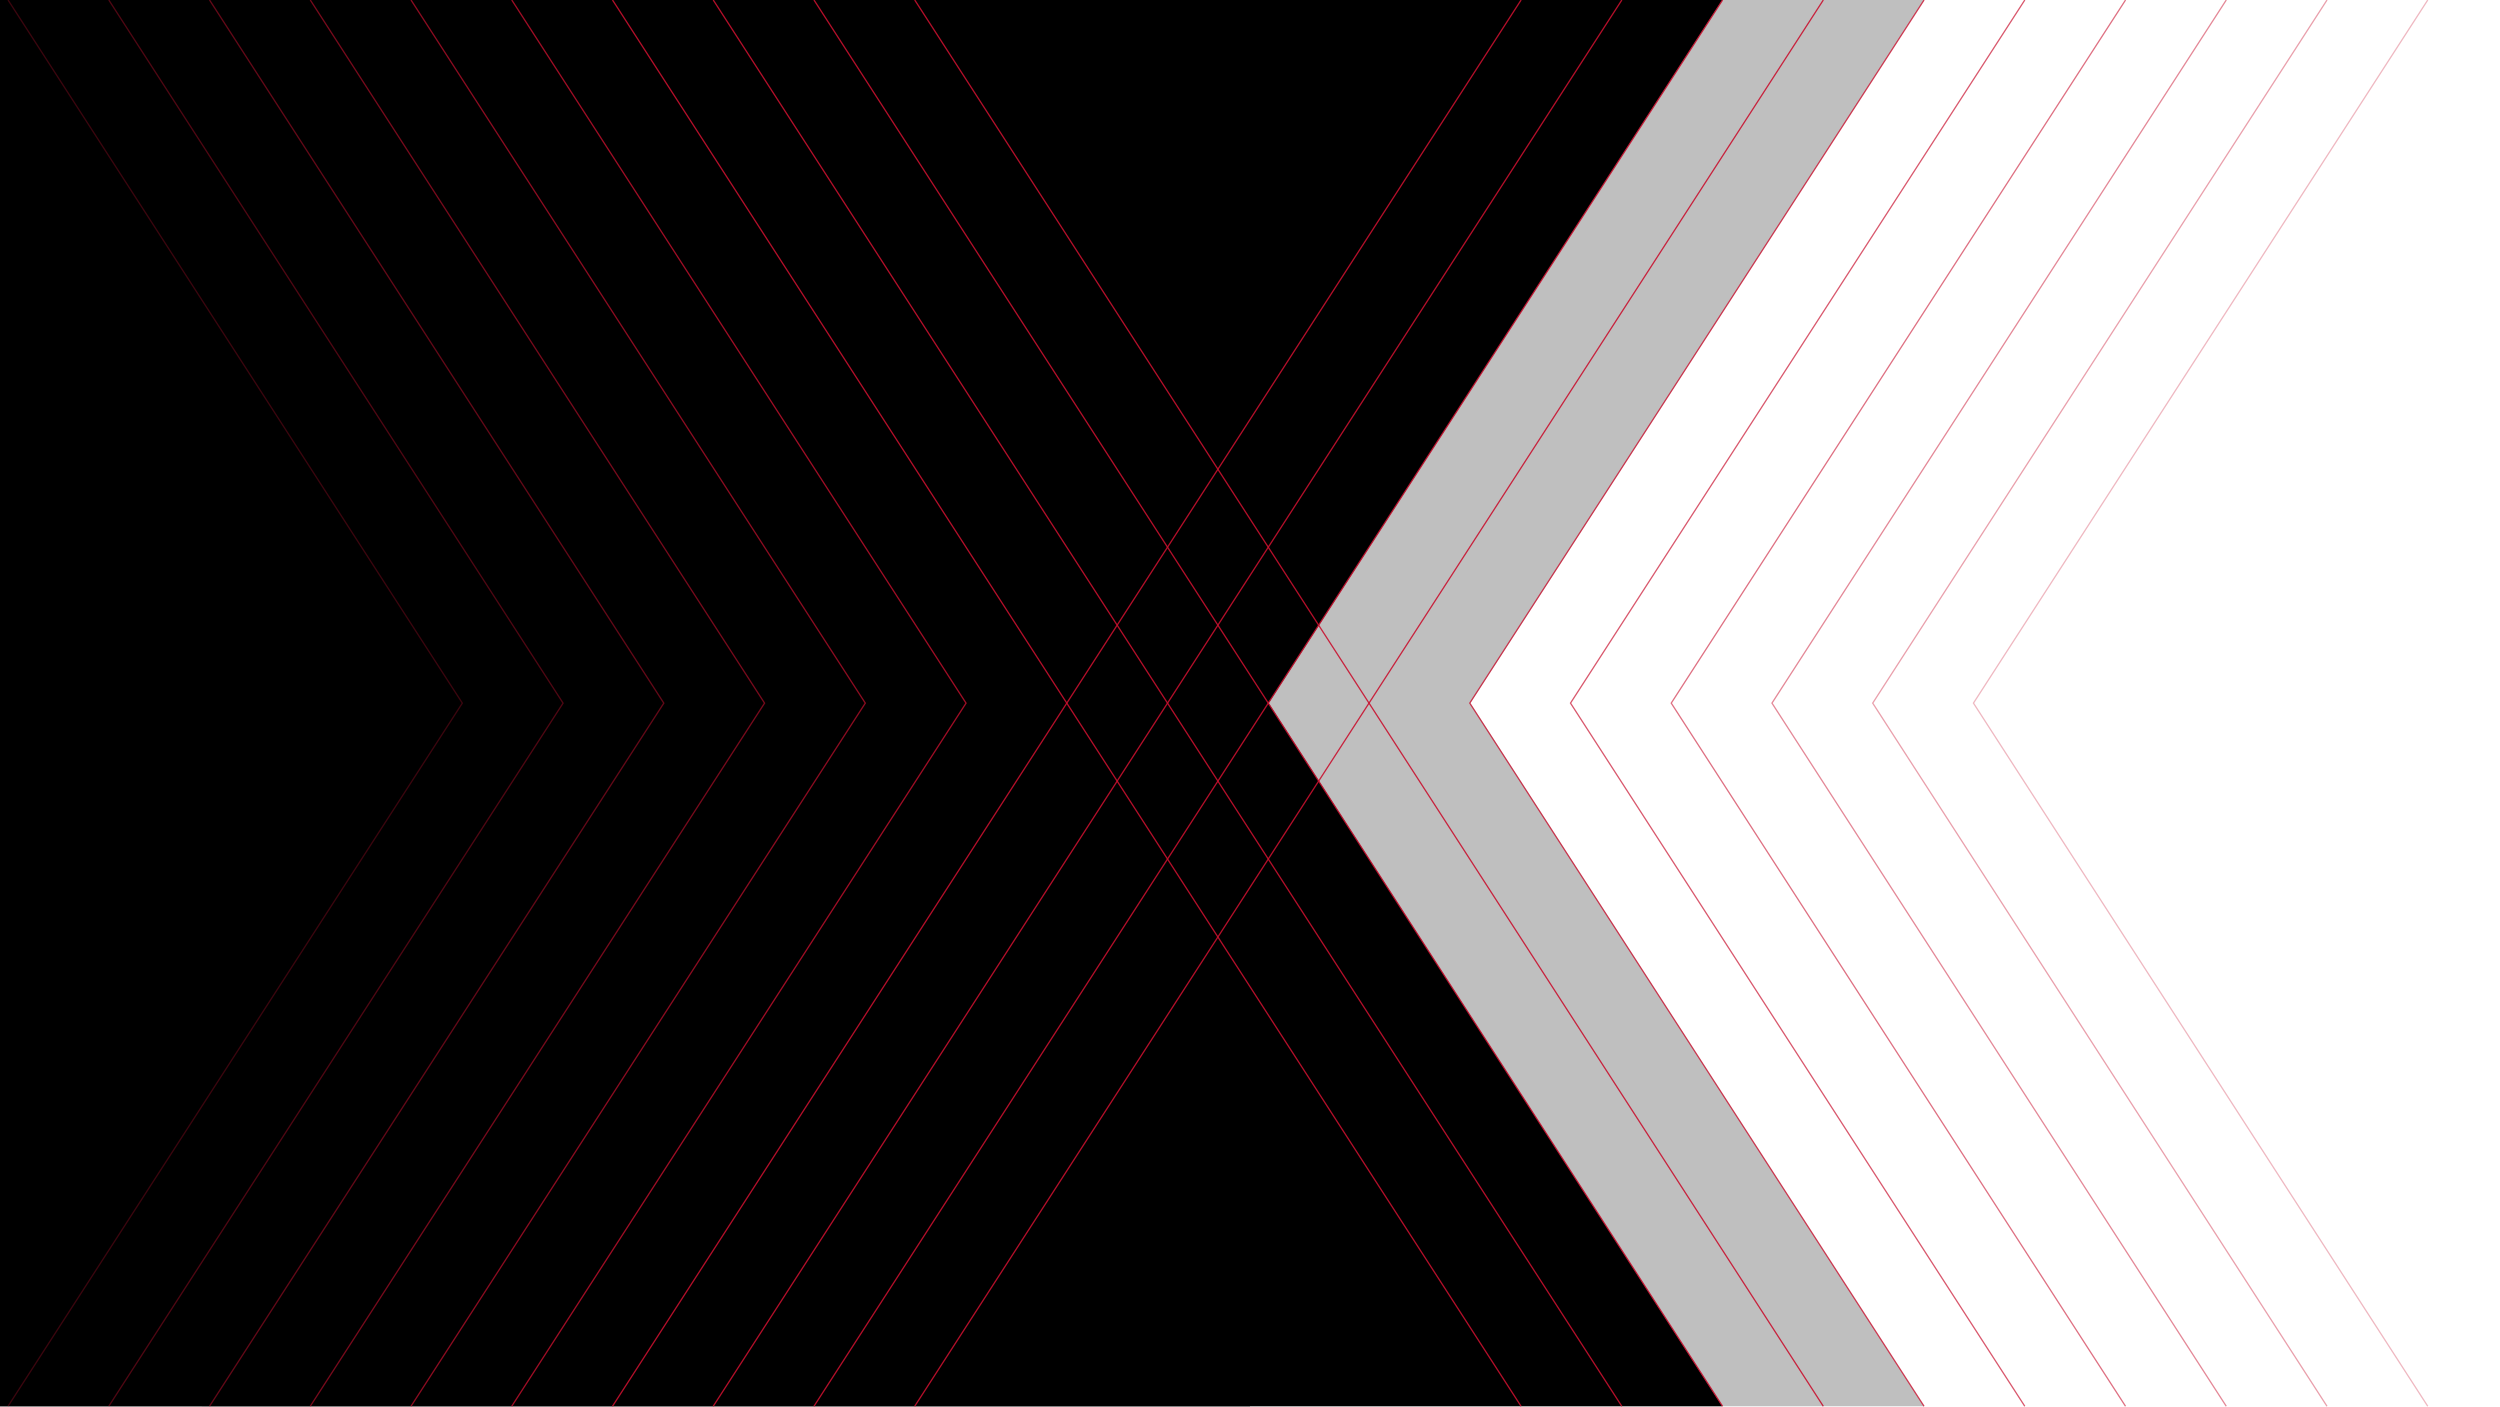
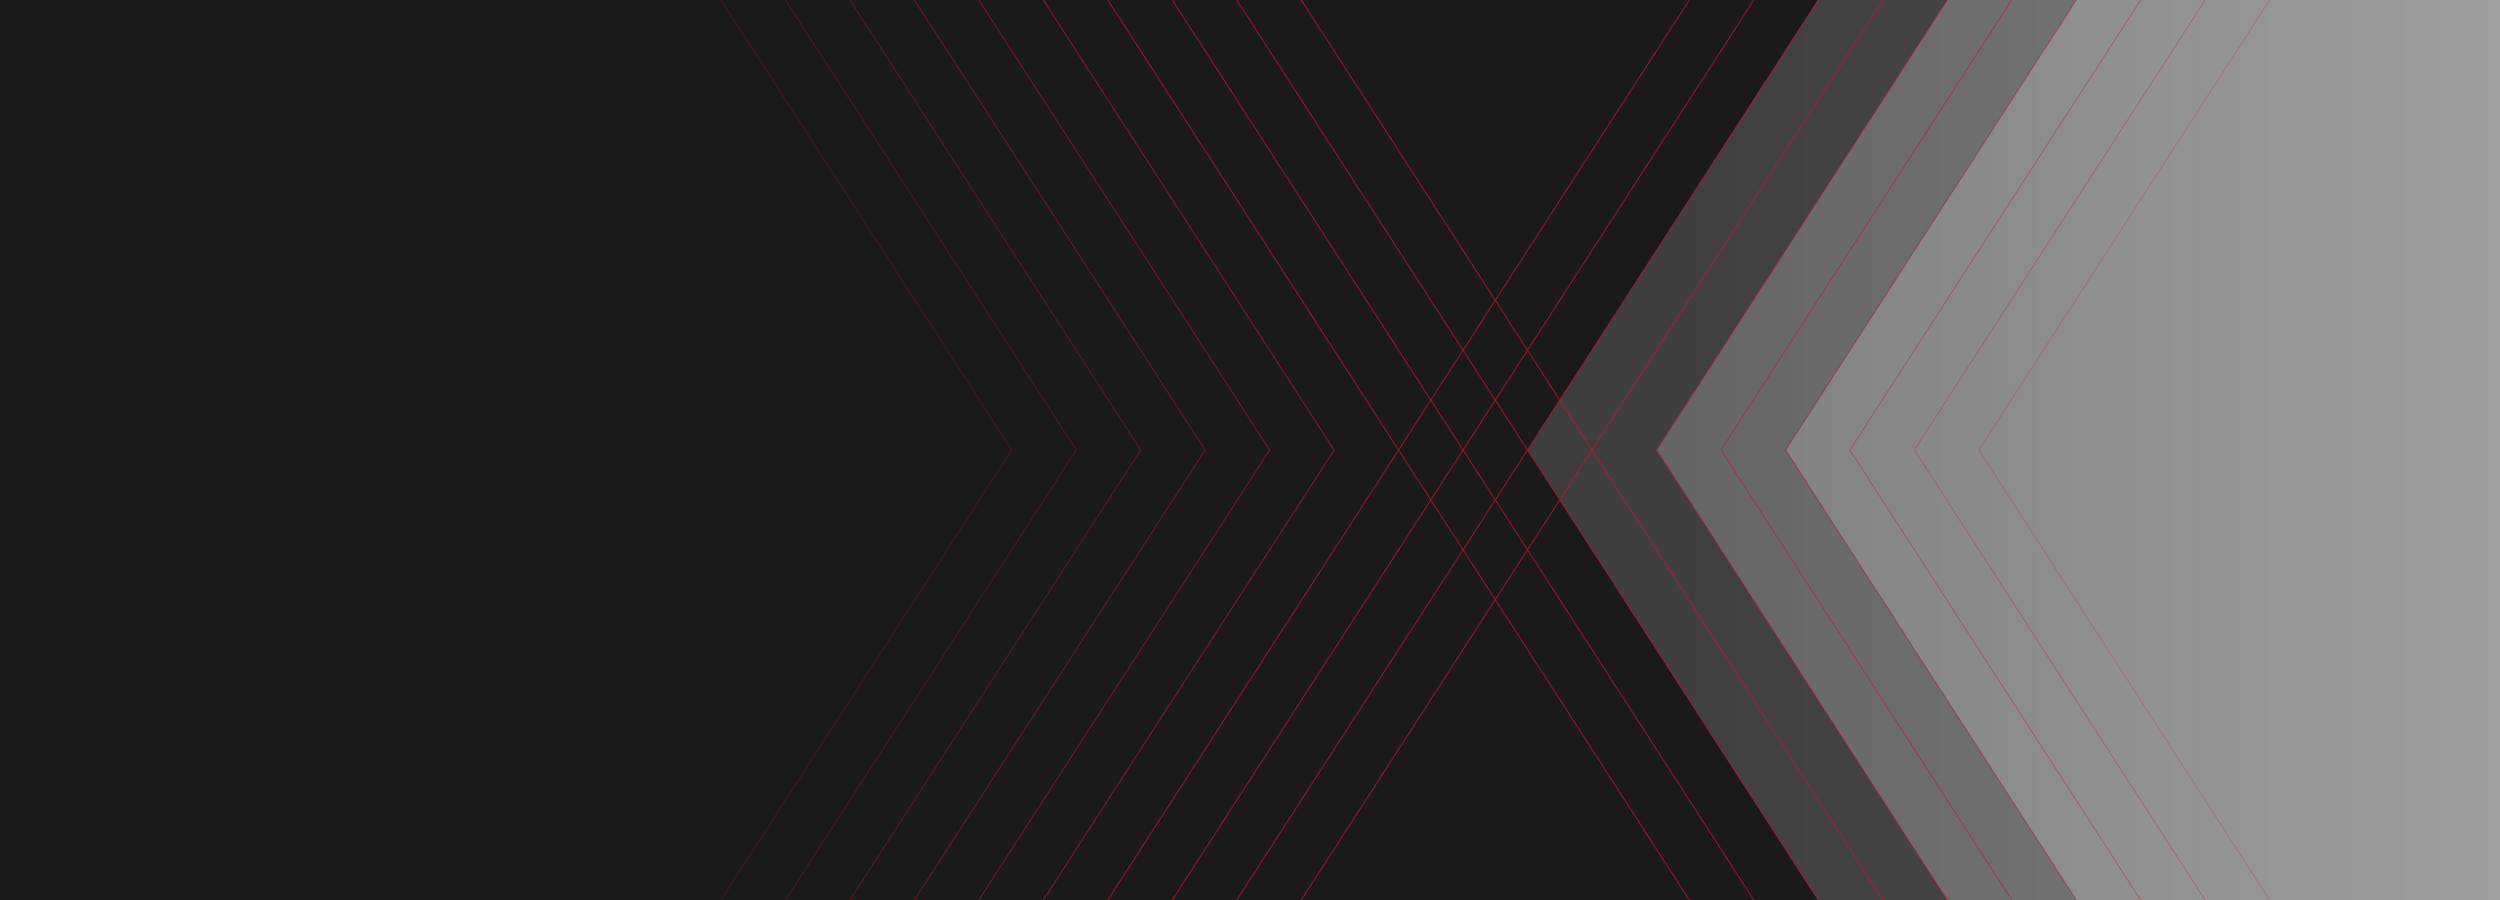
- <svg xmlns="http://www.w3.org/2000/svg" id="Layer_1" viewBox="0 0 1920 1080">
+ <svg xmlns="http://www.w3.org/2000/svg" viewBox="0 0 3000 1080">
  <defs>
-     <style>.cls-1{opacity:.3;}.cls-1,.cls-2,.cls-3,.cls-4,.cls-5,.cls-6,.cls-7{fill:none;stroke:#c8102e;stroke-miterlimit:10;}.cls-2{opacity:.5;}.cls-3{opacity:.4;}.cls-8{opacity:.25;}.cls-8,.cls-9{stroke-width:0px;}.cls-4{opacity:.7;}.cls-5{opacity:.9;}.cls-6{opacity:.8;}.cls-7{opacity:.6;}</style>
+     <style>.cls-1{opacity:.3;}.cls-1,.cls-2,.cls-3,.cls-4,.cls-5,.cls-6,.cls-7{fill:none;stroke:#c8102e;stroke-miterlimit:10;}.cls-8{fill:url(#linear-gradient);}.cls-8,.cls-9,.cls-10,.cls-11,.cls-12{stroke-width:0px;}.cls-8,.cls-7{opacity:.6;}.cls-2,.cls-10{opacity:.5;}.cls-3{opacity:.4;}.cls-9{opacity:.25;}.cls-9,.cls-10,.cls-12{fill:#1a1a1a;}.cls-4{opacity:.7;}.cls-5{opacity:.9;}.cls-6{opacity:.8;}</style>
+     <linearGradient id="linear-gradient" x1="1747" y1="540" x2="3000" y2="540" gradientUnits="userSpaceOnUse">
+       <stop offset="0" stop-color="#1a1a1a" />
+       <stop offset="1" stop-color="#1a1a1a" stop-opacity=".7" />
+     </linearGradient>
  </defs>
-   <polygon class="cls-8" points="1129.21 540.01 1477.68 0 154.96 0 154.94 1080 1477.66 1080 1129.21 540.01" />
-   <rect class="cls-9" width="960" height="1080" />
-   <polygon class="cls-9" points="974.27 540.01 1322.73 0 .02 0 0 1080 1322.72 1080 974.27 540.01" />
-   <polyline class="cls-2" points="1709.76 1080 1360.87 539.99 1709.78 0" />
-   <polyline class="cls-7" points="1632.4 1080 1283.51 539.99 1632.42 0" />
-   <polyline class="cls-4" points="1555.03 1080 1206.14 539.99 1555.05 0" />
-   <polyline class="cls-6" points="1477.66 1080 1128.77 539.99 1477.68 0" />
-   <polyline class="cls-5" points="1400.29 1080 1051.4 539.99 1400.31 0" />
-   <polyline class="cls-5" points="1322.92 1080 974.03 539.99 1322.94 0" />
-   <polyline class="cls-5" points="1245.55 1080 896.66 539.99 1245.57 0" />
-   <polyline class="cls-5" points="1168.18 1080 819.29 539.99 1168.2 0" />
-   <polyline class="cls-1" points="1864.51 1080 1515.61 539.99 1864.52 0" />
-   <polyline class="cls-3" points="1787.13 1080 1438.24 539.99 1787.15 0" />
-   <polyline class="cls-2" points="160.92 0 509.81 540.01 160.9 1080" />
-   <polyline class="cls-7" points="238.29 0 587.18 540.01 238.27 1080" />
-   <polyline class="cls-4" points="315.66 0 664.55 540.01 315.64 1080" />
-   <polyline class="cls-6" points="393.03 0 741.92 540.01 393.01 1080" />
-   <polyline class="cls-5" points="470.4 0 819.29 540.01 470.38 1080" />
-   <polyline class="cls-5" points="547.77 0 896.66 540.01 547.75 1080" />
-   <polyline class="cls-5" points="625.14 0 974.03 540.01 625.12 1080" />
-   <polyline class="cls-5" points="702.51 0 1051.4 540.01 702.49 1080" />
-   <polyline class="cls-1" points="6.18 0 355.07 540.01 6.16 1080" />
-   <polyline class="cls-3" points="83.55 0 432.44 540.01 83.53 1080" />
+   <g id="Layer_2">
+     <rect class="cls-8" x="1747" width="1253" height="1080" />
+     <rect class="cls-12" width="1351" height="1080" />
+   </g>
+   <g id="Layer_1">
+     <polygon class="cls-9" points="2143.25 540.01 2491.72 0 1169 0 1168.98 1080 2491.7 1080 2143.25 540.01" />
+     <polygon class="cls-10" points="1988.21 540.01 2336.68 0 1013.96 0 1013.94 1080 2336.66 1080 1988.21 540.01" />
+     <rect class="cls-11" x="859" width="960" height="1080" />
+     <polygon class="cls-12" points="1833.27 540.01 2181.73 0 859.02 0 859 1080 2181.72 1080 1833.27 540.01" />
+     <polyline class="cls-2" points="2568.76 1080 2219.87 539.99 2568.78 0" />
+     <polyline class="cls-7" points="2491.4 1080 2142.51 539.99 2491.42 0" />
+     <polyline class="cls-4" points="2414.03 1080 2065.14 539.99 2414.05 0" />
+     <polyline class="cls-6" points="2336.66 1080 1987.77 539.99 2336.68 0" />
+     <polyline class="cls-5" points="2259.29 1080 1910.4 539.99 2259.31 0" />
+     <polyline class="cls-5" points="2181.92 1080 1833.03 539.99 2181.94 0" />
+     <polyline class="cls-5" points="2104.55 1080 1755.66 539.99 2104.57 0" />
+     <polyline class="cls-5" points="2027.18 1080 1678.29 539.99 2027.2 0" />
+     <polyline class="cls-1" points="2723.51 1080 2374.61 539.99 2723.52 0" />
+     <polyline class="cls-3" points="2646.13 1080 2297.24 539.99 2646.15 0" />
+     <polyline class="cls-2" points="1019.92 0 1368.81 540.01 1019.9 1080" />
+     <polyline class="cls-7" points="1097.29 0 1446.18 540.01 1097.27 1080" />
+     <polyline class="cls-4" points="1174.66 0 1523.55 540.01 1174.64 1080" />
+     <polyline class="cls-6" points="1252.03 0 1600.92 540.01 1252.01 1080" />
+     <polyline class="cls-5" points="1329.4 0 1678.29 540.01 1329.38 1080" />
+     <polyline class="cls-5" points="1406.77 0 1755.66 540.01 1406.75 1080" />
+     <polyline class="cls-5" points="1484.14 0 1833.03 540.01 1484.12 1080" />
+     <polyline class="cls-5" points="1561.51 0 1910.4 540.01 1561.49 1080" />
+     <polyline class="cls-1" points="865.18 0 1214.07 540.01 865.16 1080" />
+     <polyline class="cls-3" points="942.55 0 1291.44 540.01 942.53 1080" />
+   </g>
</svg>
